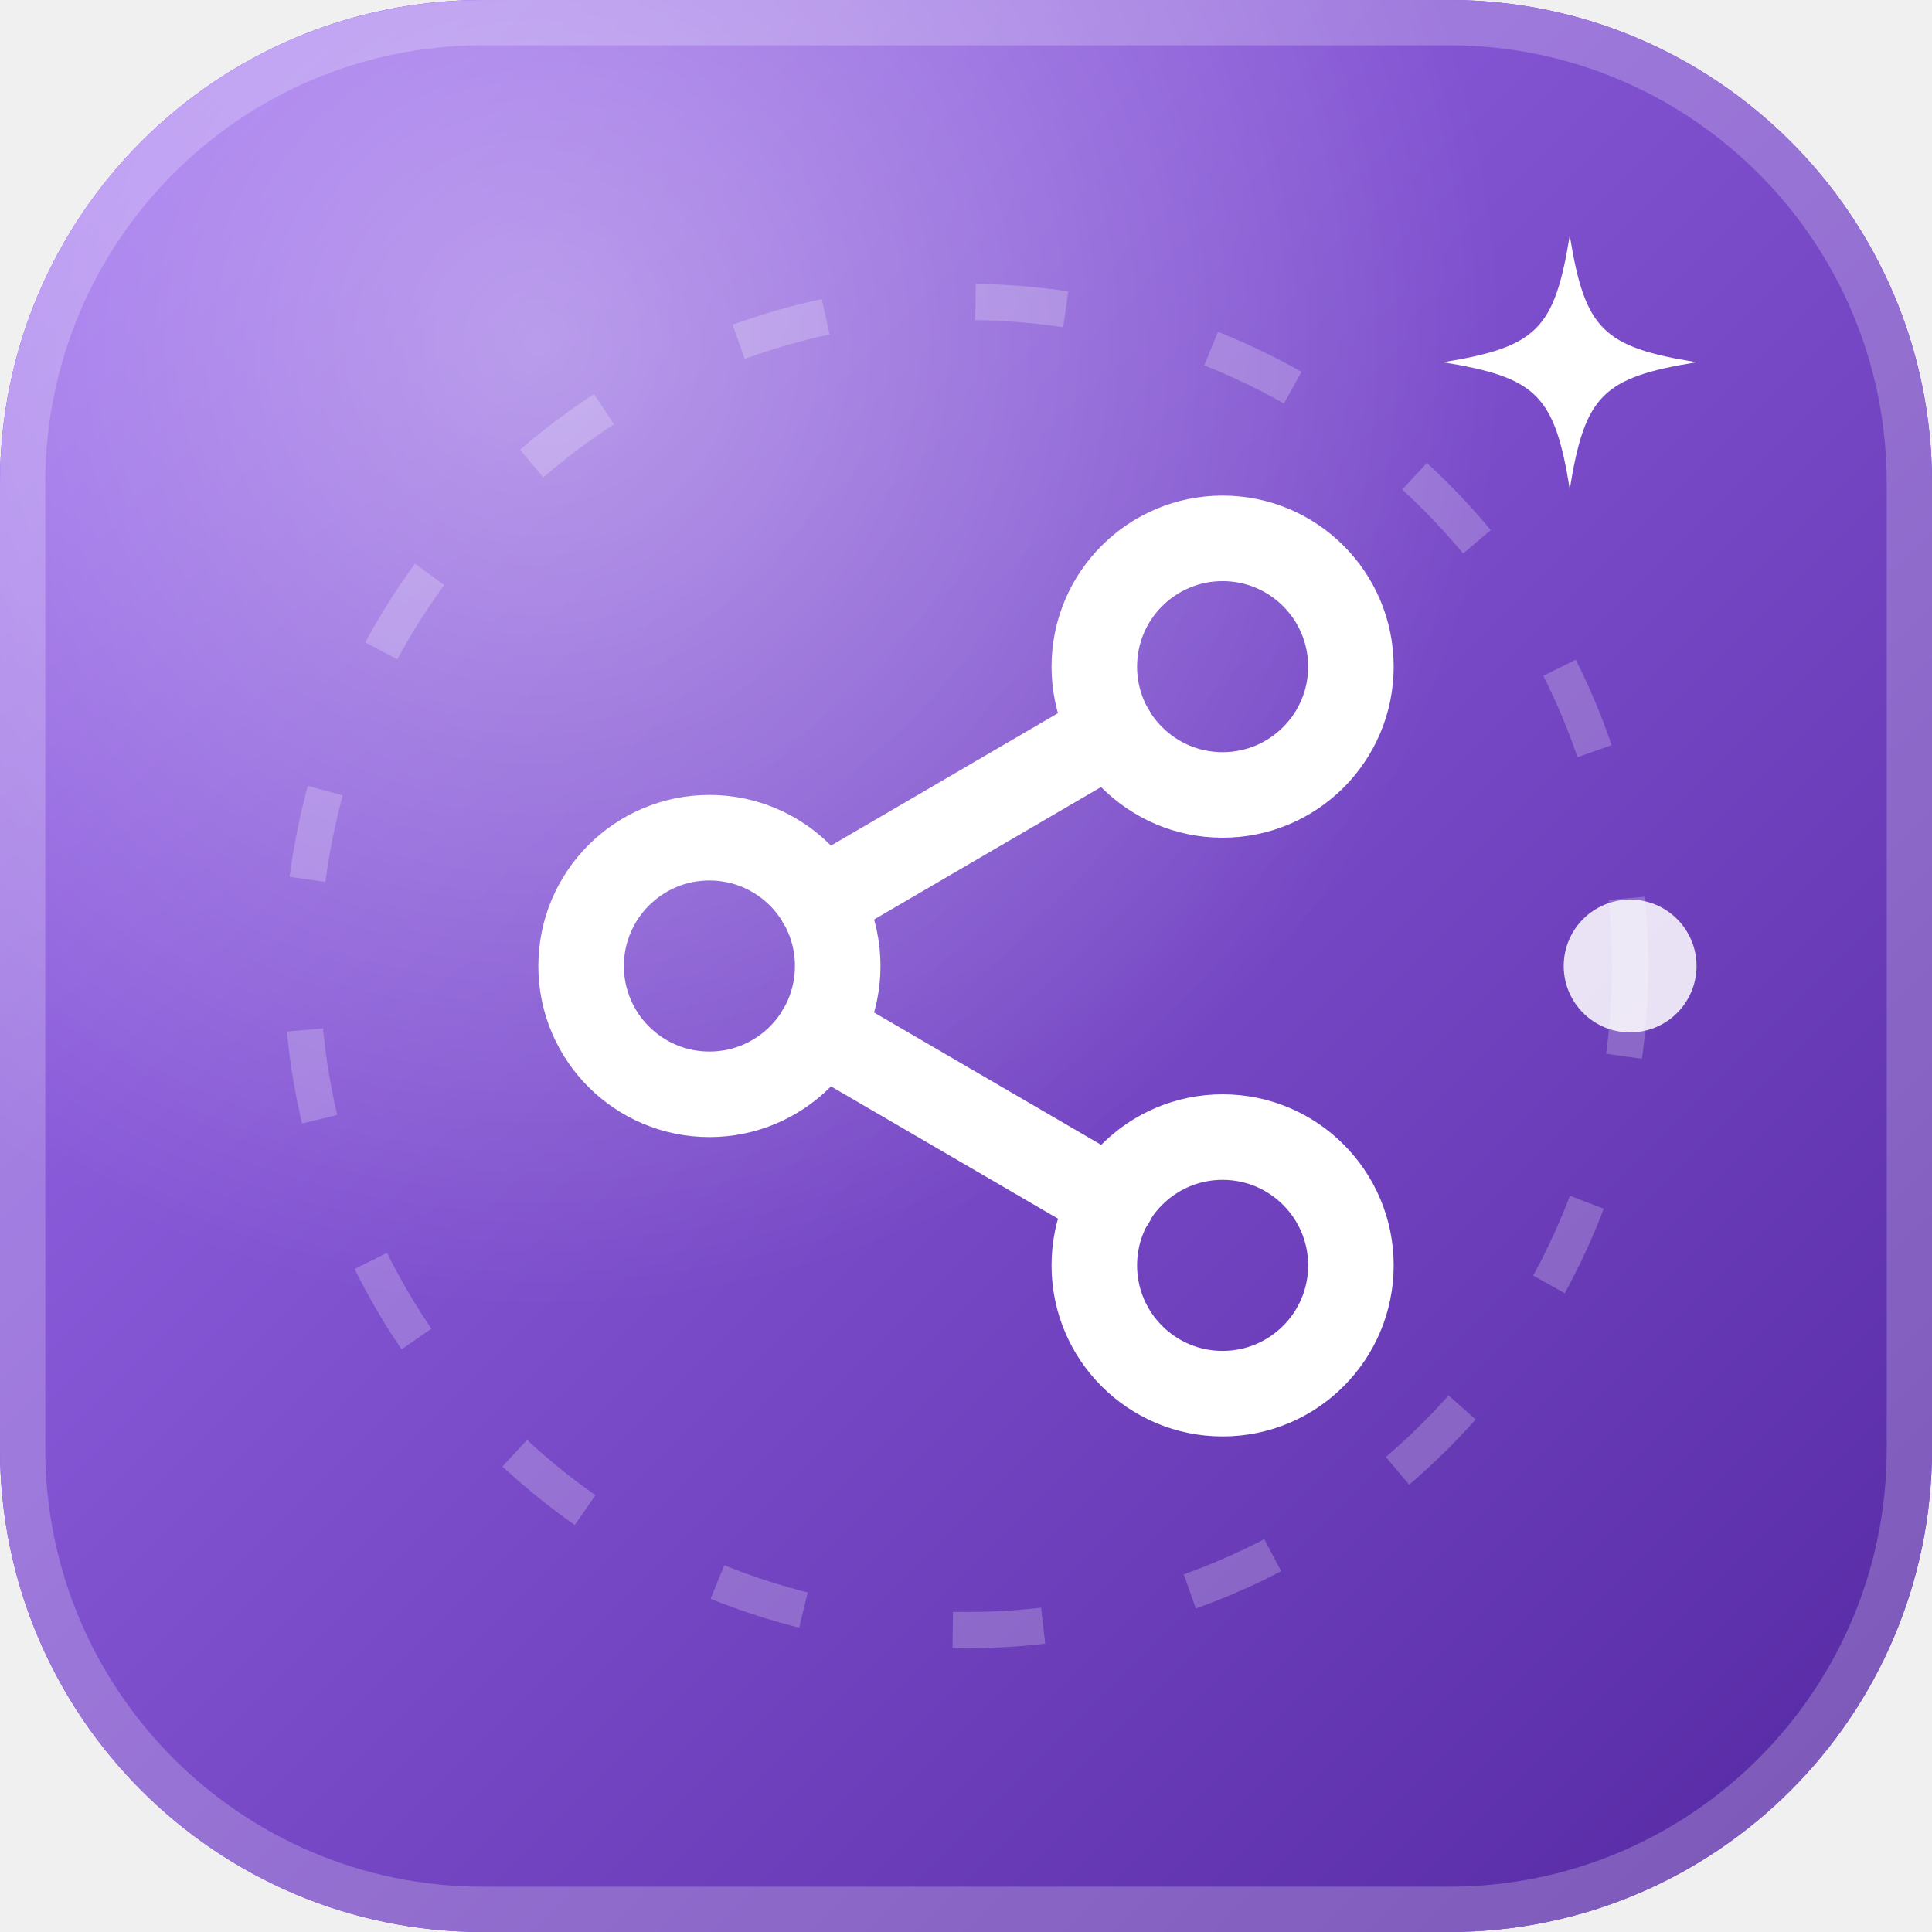
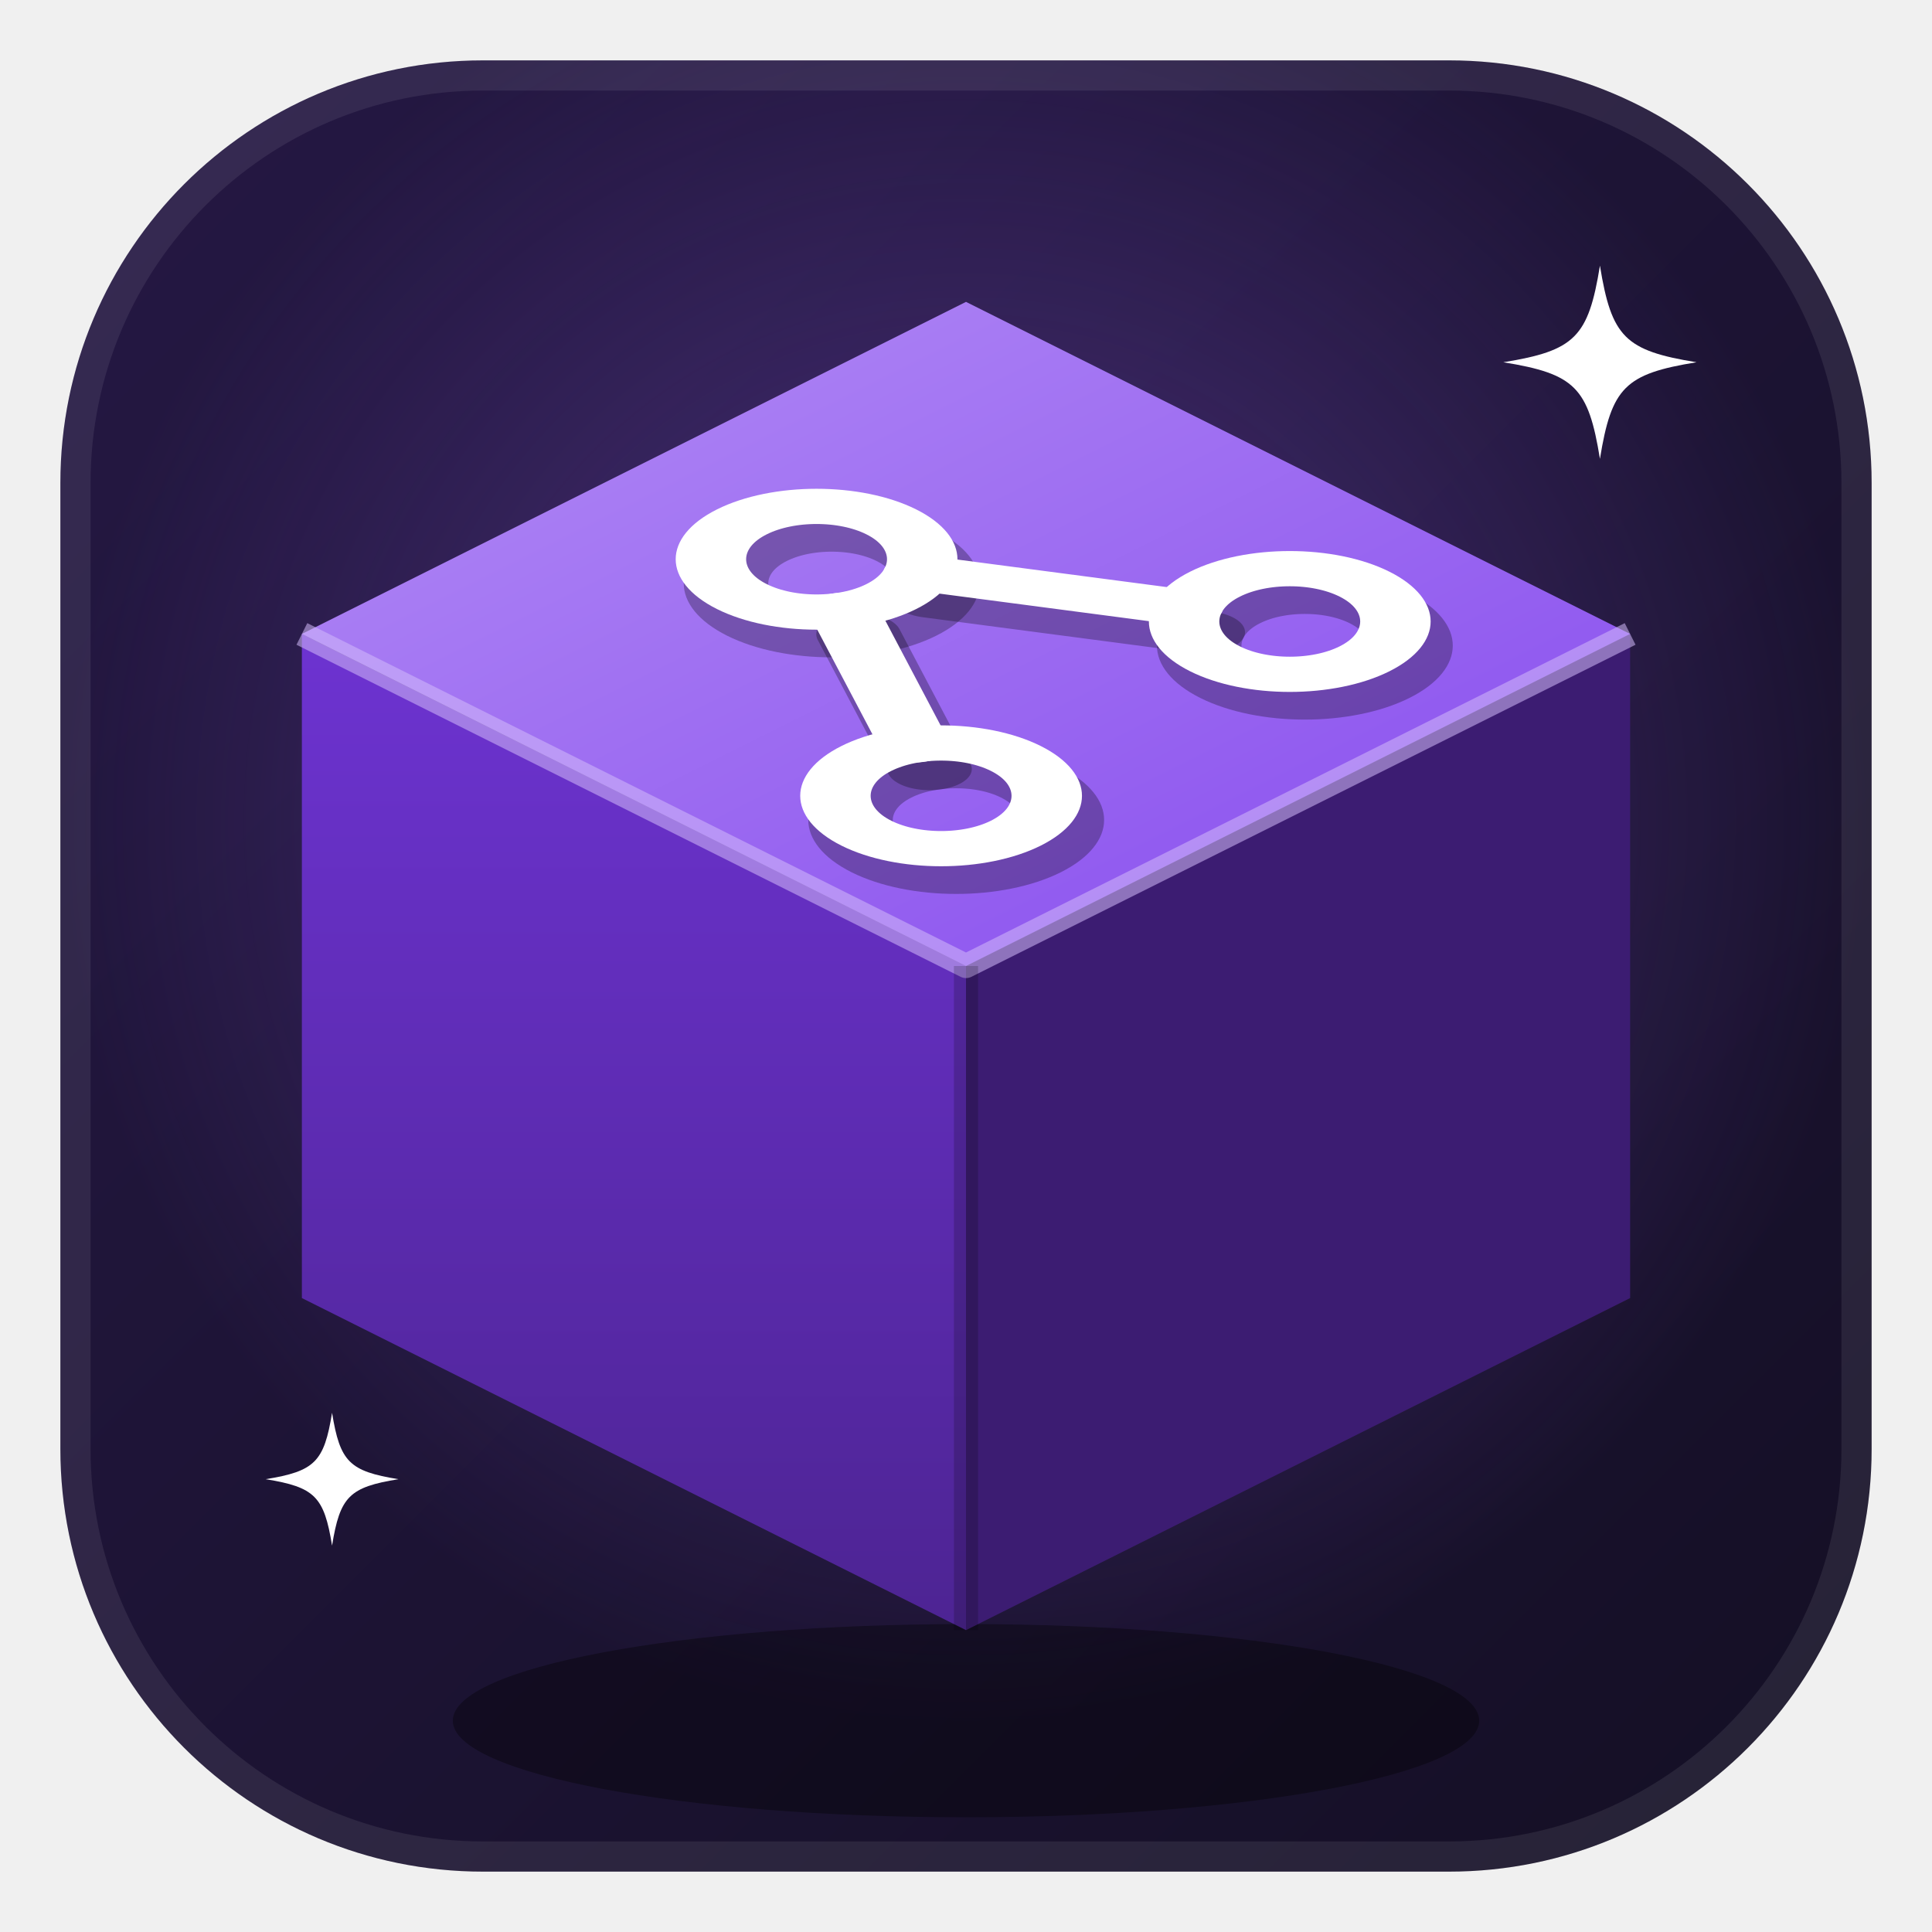
<svg xmlns="http://www.w3.org/2000/svg" viewBox="0 0 64 64" role="img" aria-hidden="true">
  <defs>
-     <linearGradient id="t" x1="0" y1="0" x2="1" y2="1">
-       <stop offset="0" stop-color="#a171f2" />
-       <stop offset="1" stop-color="#5427a1" />
+     <linearGradient id="bg" x1="0" y1="0" x2="1" y2="1">
+       <stop offset="0" stop-color="#251844" />
+       <stop offset="1" stop-color="#140f24" />
    </linearGradient>
-     <radialGradient id="h" cx=".28" cy=".18" r=".9">
-       <stop offset="0" stop-color="#ffffff" stop-opacity=".38" />
-       <stop offset=".55" stop-color="#ffffff" stop-opacity="0" />
+     <radialGradient id="halo" cx=".5" cy=".42" r=".5">
+       <stop offset="0" stop-color="#9661f1" stop-opacity=".38" />
+       <stop offset="1" stop-color="#9661f1" stop-opacity="0" />
    </radialGradient>
+     <linearGradient id="it" x1="0" y1="0" x2="1" y2="1">
+       <stop offset="0" stop-color="#b38df5" />
+       <stop offset="1" stop-color="#864aee" />
+     </linearGradient>
+     <linearGradient id="il" x1="0" y1="0" x2="0" y2="1">
+       <stop offset="0" stop-color="#6d33d1" />
+       <stop offset="1" stop-color="#4d2493" />
+     </linearGradient>
+     <linearGradient id="ish" x1="0" y1="0" x2="1" y2="0">
+       <stop offset="0" stop-color="#fff" stop-opacity="0" />
+       <stop offset=".5" stop-color="#fff" stop-opacity=".55" />
+       <stop offset="1" stop-color="#fff" stop-opacity="0" />
+     </linearGradient>
+     <clipPath id="ic">
+       <path d="M32 10 L54 21 L32 32 L10 21 Z" />
+     </clipPath>
  </defs>
-   <style>.g,.o,.w,.s{transform-box:fill-box;transform-origin:50% 50%}@keyframes m{to{transform:rotate(360deg)}}.o{animation:m 7s linear infinite}@keyframes n{0%,100%{transform:scale(1)}50%{transform:scale(1.05)}}.g{animation:n 3.5s ease-in-out infinite}@keyframes s{0%,100%{opacity:.35;transform:scale(.55) rotate(0)}50%{opacity:1;transform:scale(1) rotate(45deg)}}.s{animation:s 3s ease-in-out infinite}@media (prefers-reduced-motion:reduce){.g,.o,.w,.s,.g path,.g polyline{animation:none!important}}</style>
-   <rect width="64" height="64" rx="16" fill="#7c3aed" />
-   <rect width="64" height="64" rx="16" fill="url(#t)" />
-   <rect width="64" height="64" rx="16" fill="url(#h)" />
-   <rect x=".75" y=".75" width="62.5" height="62.5" rx="15.25" fill="none" stroke="#ffffff" stroke-opacity=".22" stroke-width="1.5" />
-   <g class="o">
-     <circle cx="32" cy="32" r="22" fill="none" stroke="#fff" stroke-opacity=".22" stroke-width="1.2" stroke-dasharray="3 5" />
-     <circle cx="54" cy="32" r="2.2" fill="#fff" fill-opacity=".85" />
-   </g>
-   <g transform="translate(15 15) scale(1.4167)">
-     <g class="g" fill="none" stroke="#ffffff" stroke-width="2" stroke-linecap="round" stroke-linejoin="round">
+   <style>.ibob,.ishadow{transform-box:fill-box;transform-origin:50% 50%}@keyframes ib{0%,100%{transform:translateY(0)}50%{transform:translateY(-2.2px)}}@keyframes isd{0%,100%{transform:scaleX(1);opacity:.35}50%{transform:scaleX(.86);opacity:.22}}@keyframes is{0%,55%{transform:translateX(0)}100%{transform:translateX(78px)}}@keyframes ig{0%,100%{opacity:.9}50%{opacity:1}}.ibob{animation:ib 4.2s ease-in-out infinite}.ishadow{animation:isd 4.2s ease-in-out infinite}.ishine{animation:is 5.5s ease-in-out infinite}.iglow{animation:ig 4.2s ease-in-out infinite}.sp{transform-box:fill-box;transform-origin:50% 50%;animation:tw 3.2s ease-in-out infinite}@keyframes tw{0%,100%{opacity:.15;transform:scale(.4) rotate(0)}50%{opacity:.95;transform:scale(1) rotate(45deg)}}@media (prefers-reduced-motion:reduce){*{animation:none!important}}</style>
+   <rect x="2" y="2" width="60" height="60" rx="14" fill="url(#bg)" />
+   <rect x="2" y="2" width="60" height="60" rx="14" fill="url(#halo)" />
+   <rect x="2.5" y="2.5" width="59" height="59" rx="13.5" fill="none" stroke="#fff" stroke-opacity=".08" />
+   <g class="ibob">
+     <ellipse cx="32" cy="57" rx="17" ry="3.2" fill="#000" opacity=".35" class="ishadow" />
+     <path d="M10 21 L32 32 V54 L10 43 Z" fill="url(#il)" />
+     <path d="M54 21 L32 32 V54 L54 43 Z" fill="#3c1c72" />
+     <path d="M32 10 L54 21 L32 32 L10 21 Z" fill="url(#it)" />
+     <path d="M10 21 L32 32 L54 21" fill="none" stroke="#d1baf9" stroke-opacity=".55" stroke-width=".8" stroke-linejoin="round" />
+     <path d="M32 32 V54" stroke="#000" stroke-opacity=".18" stroke-width=".8" />
+     <g clip-path="url(#ic)">
+       <rect class="ishine" x="-14" y="6" width="14" height="30" fill="url(#ish)" transform="skewX(-25)" />
+     </g>
+     <g transform="translate(.5 .8)">
+       <g transform="matrix(0.825 0.4125 -0.825 0.4125 32 11.100)" fill="none" stroke="#000" stroke-opacity=".28" stroke-width="2.4" stroke-linecap="round" stroke-linejoin="round">
+         <circle cx="18" cy="5" r="3" />
+         <circle cx="6" cy="12" r="3" />
+         <circle cx="18" cy="19" r="3" />
+         <line x1="8.59" x2="15.42" y1="13.51" y2="17.49" />
+         <line x1="15.41" x2="8.59" y1="6.51" y2="10.49" />
+       </g>
+     </g>
+     <g class="iglow" transform="matrix(0.825 0.4125 -0.825 0.4125 32 11.100)" fill="none" stroke="#fff" stroke-width="2" stroke-linecap="round" stroke-linejoin="round">
      <circle cx="18" cy="5" r="3" />
      <circle cx="6" cy="12" r="3" />
      <circle cx="18" cy="19" r="3" />
      <line x1="8.59" x2="15.42" y1="13.51" y2="17.49" />
      <line x1="15.41" x2="8.59" y1="6.51" y2="10.49" />
    </g>
  </g>
-   <g transform="translate(52 12) scale(.42)">
-     <path class="s" d="M0 -10 C1.2 -2.6 2.6 -1.2 10 0 C2.6 1.2 1.2 2.6 0 10 C-1.2 2.6 -2.6 1.2 -10 0 C-2.6 -1.2 -1.2 -2.6 0 -10Z" fill="#ffffff" />
+   <g transform="translate(53 12) scale(.32)">
+     <path class="sp" d="M0 -10 C1.2 -2.6 2.6 -1.2 10 0 C2.6 1.2 1.2 2.6 0 10 C-1.2 2.6 -2.6 1.2 -10 0 C-2.6 -1.2 -1.2 -2.6 0 -10Z" fill="#fff" />
+   </g>
+   <g transform="translate(11 49) scale(.22)">
+     <path class="sp" style="animation-delay:1.4s" d="M0 -10 C1.2 -2.6 2.6 -1.2 10 0 C2.6 1.2 1.2 2.6 0 10 C-1.2 2.6 -2.6 1.2 -10 0 C-2.6 -1.2 -1.2 -2.6 0 -10Z" fill="#fff" />
  </g>
</svg>
